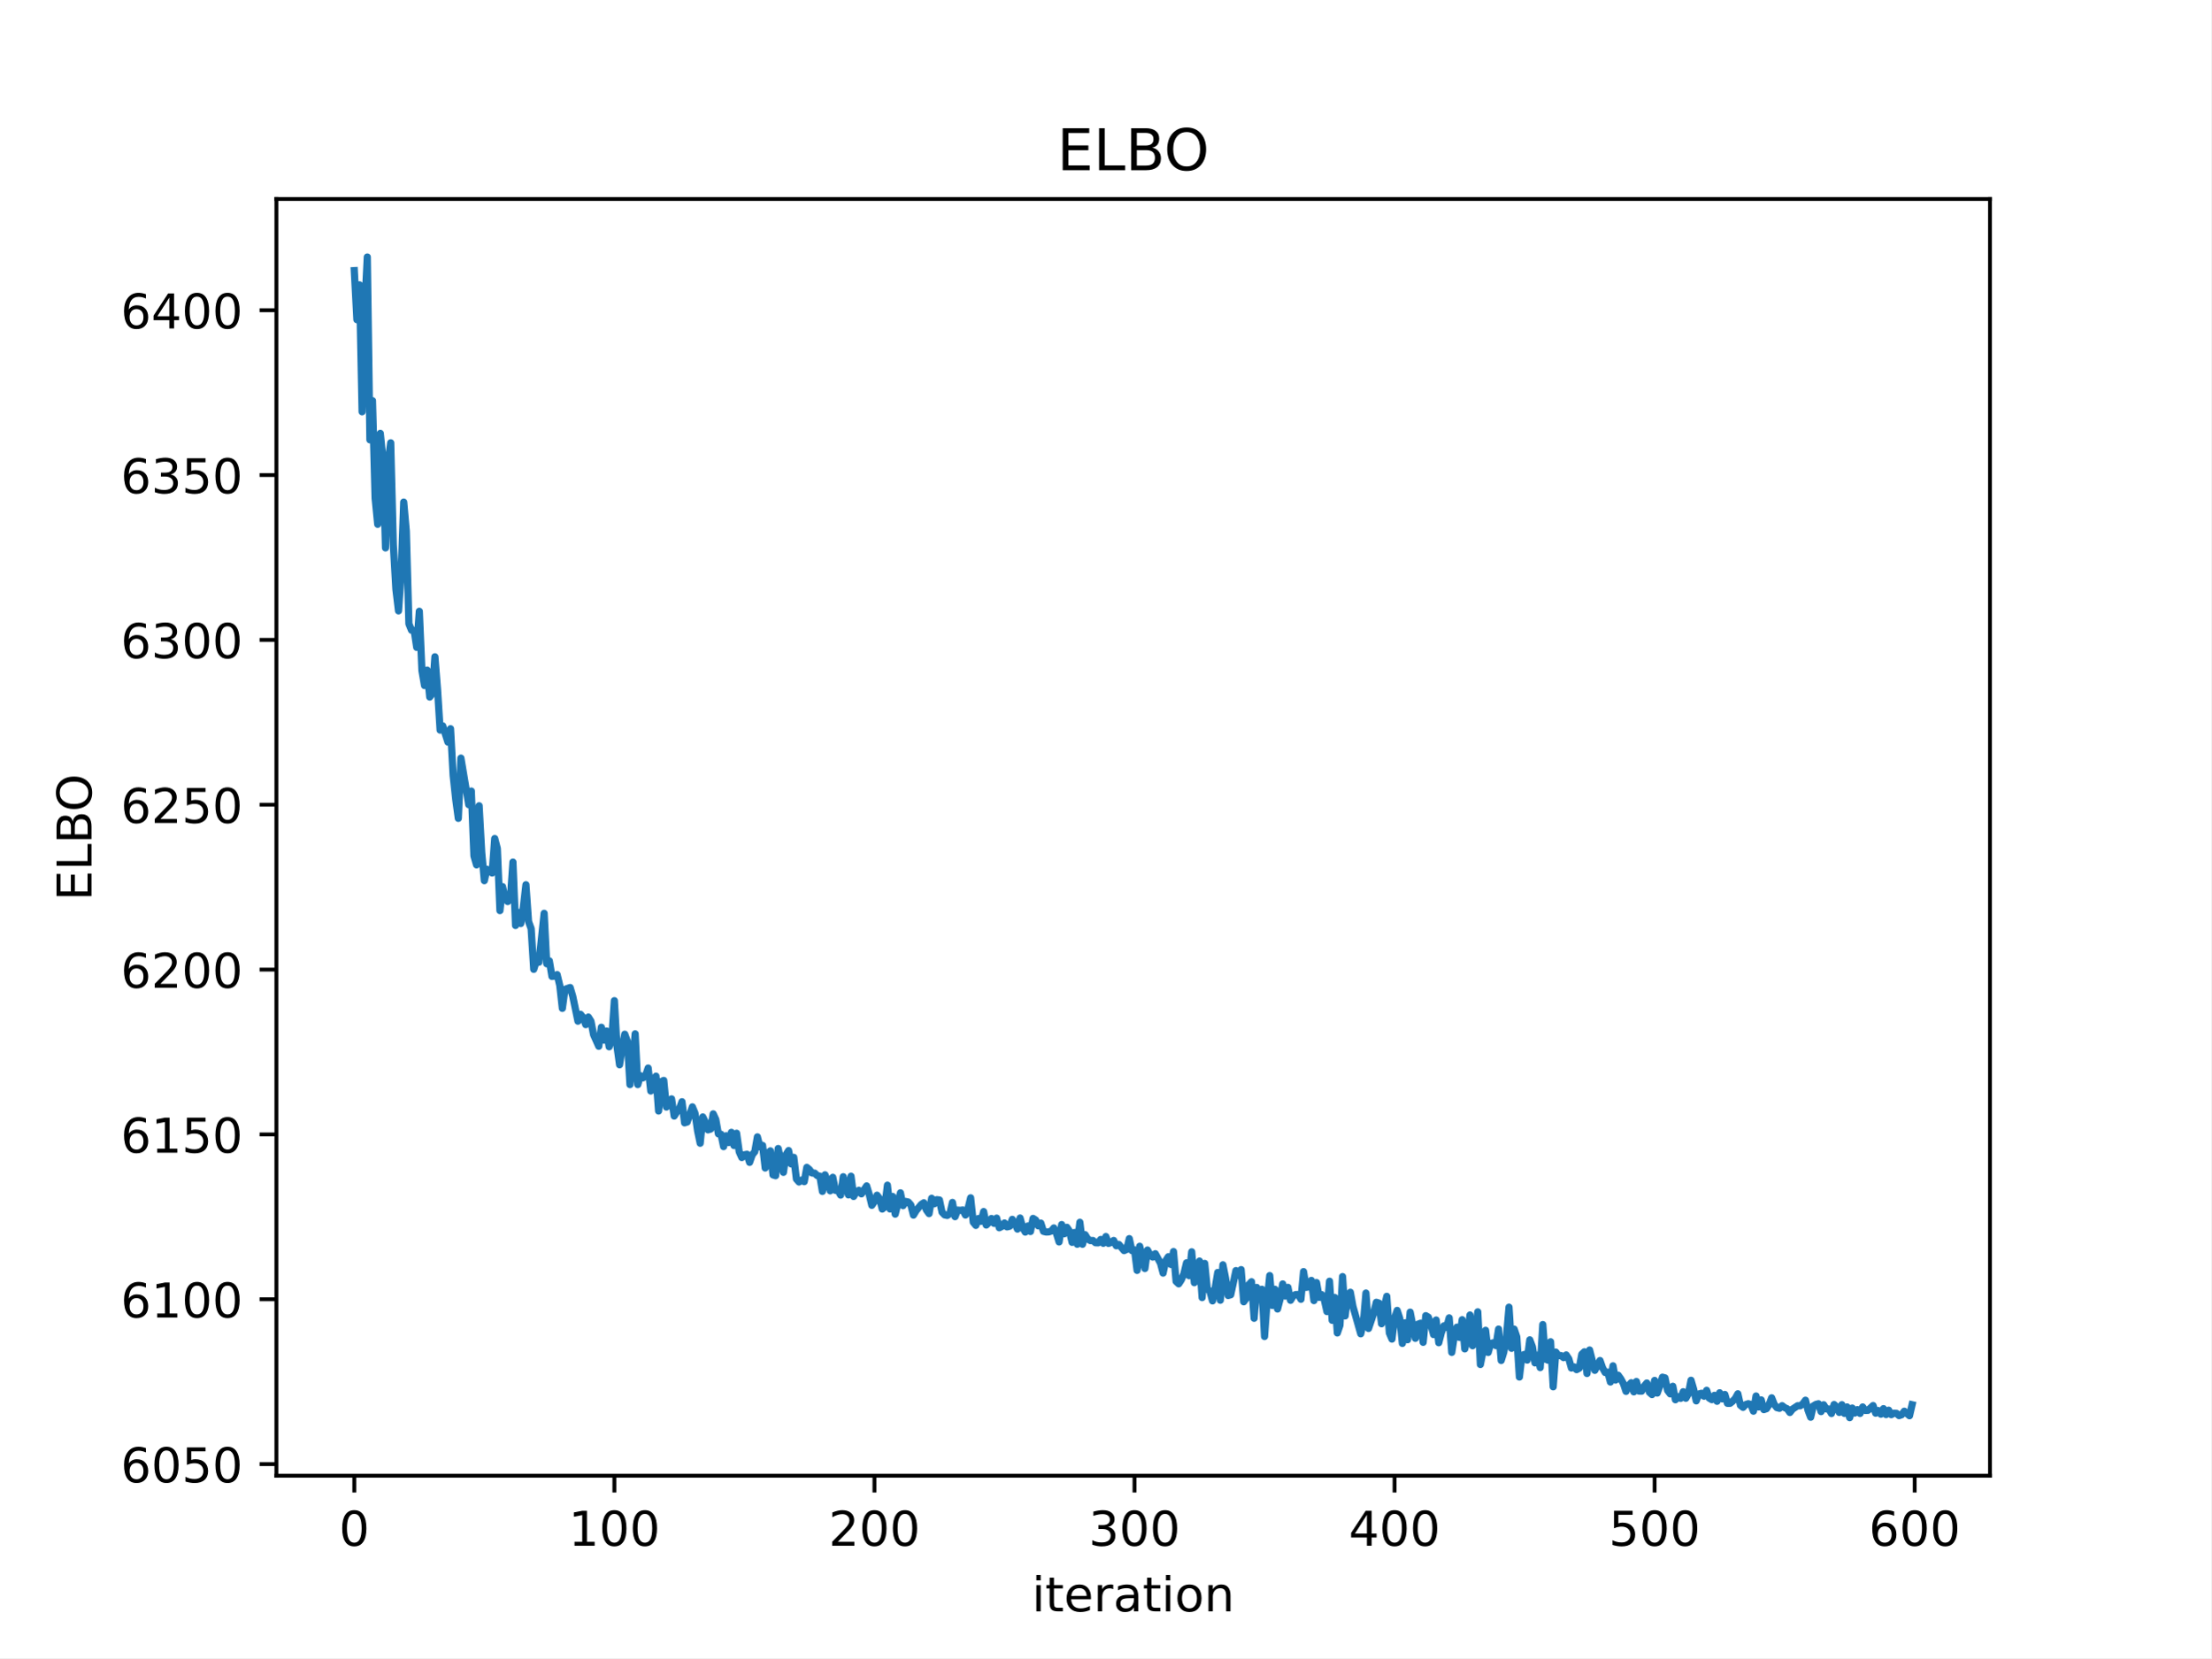
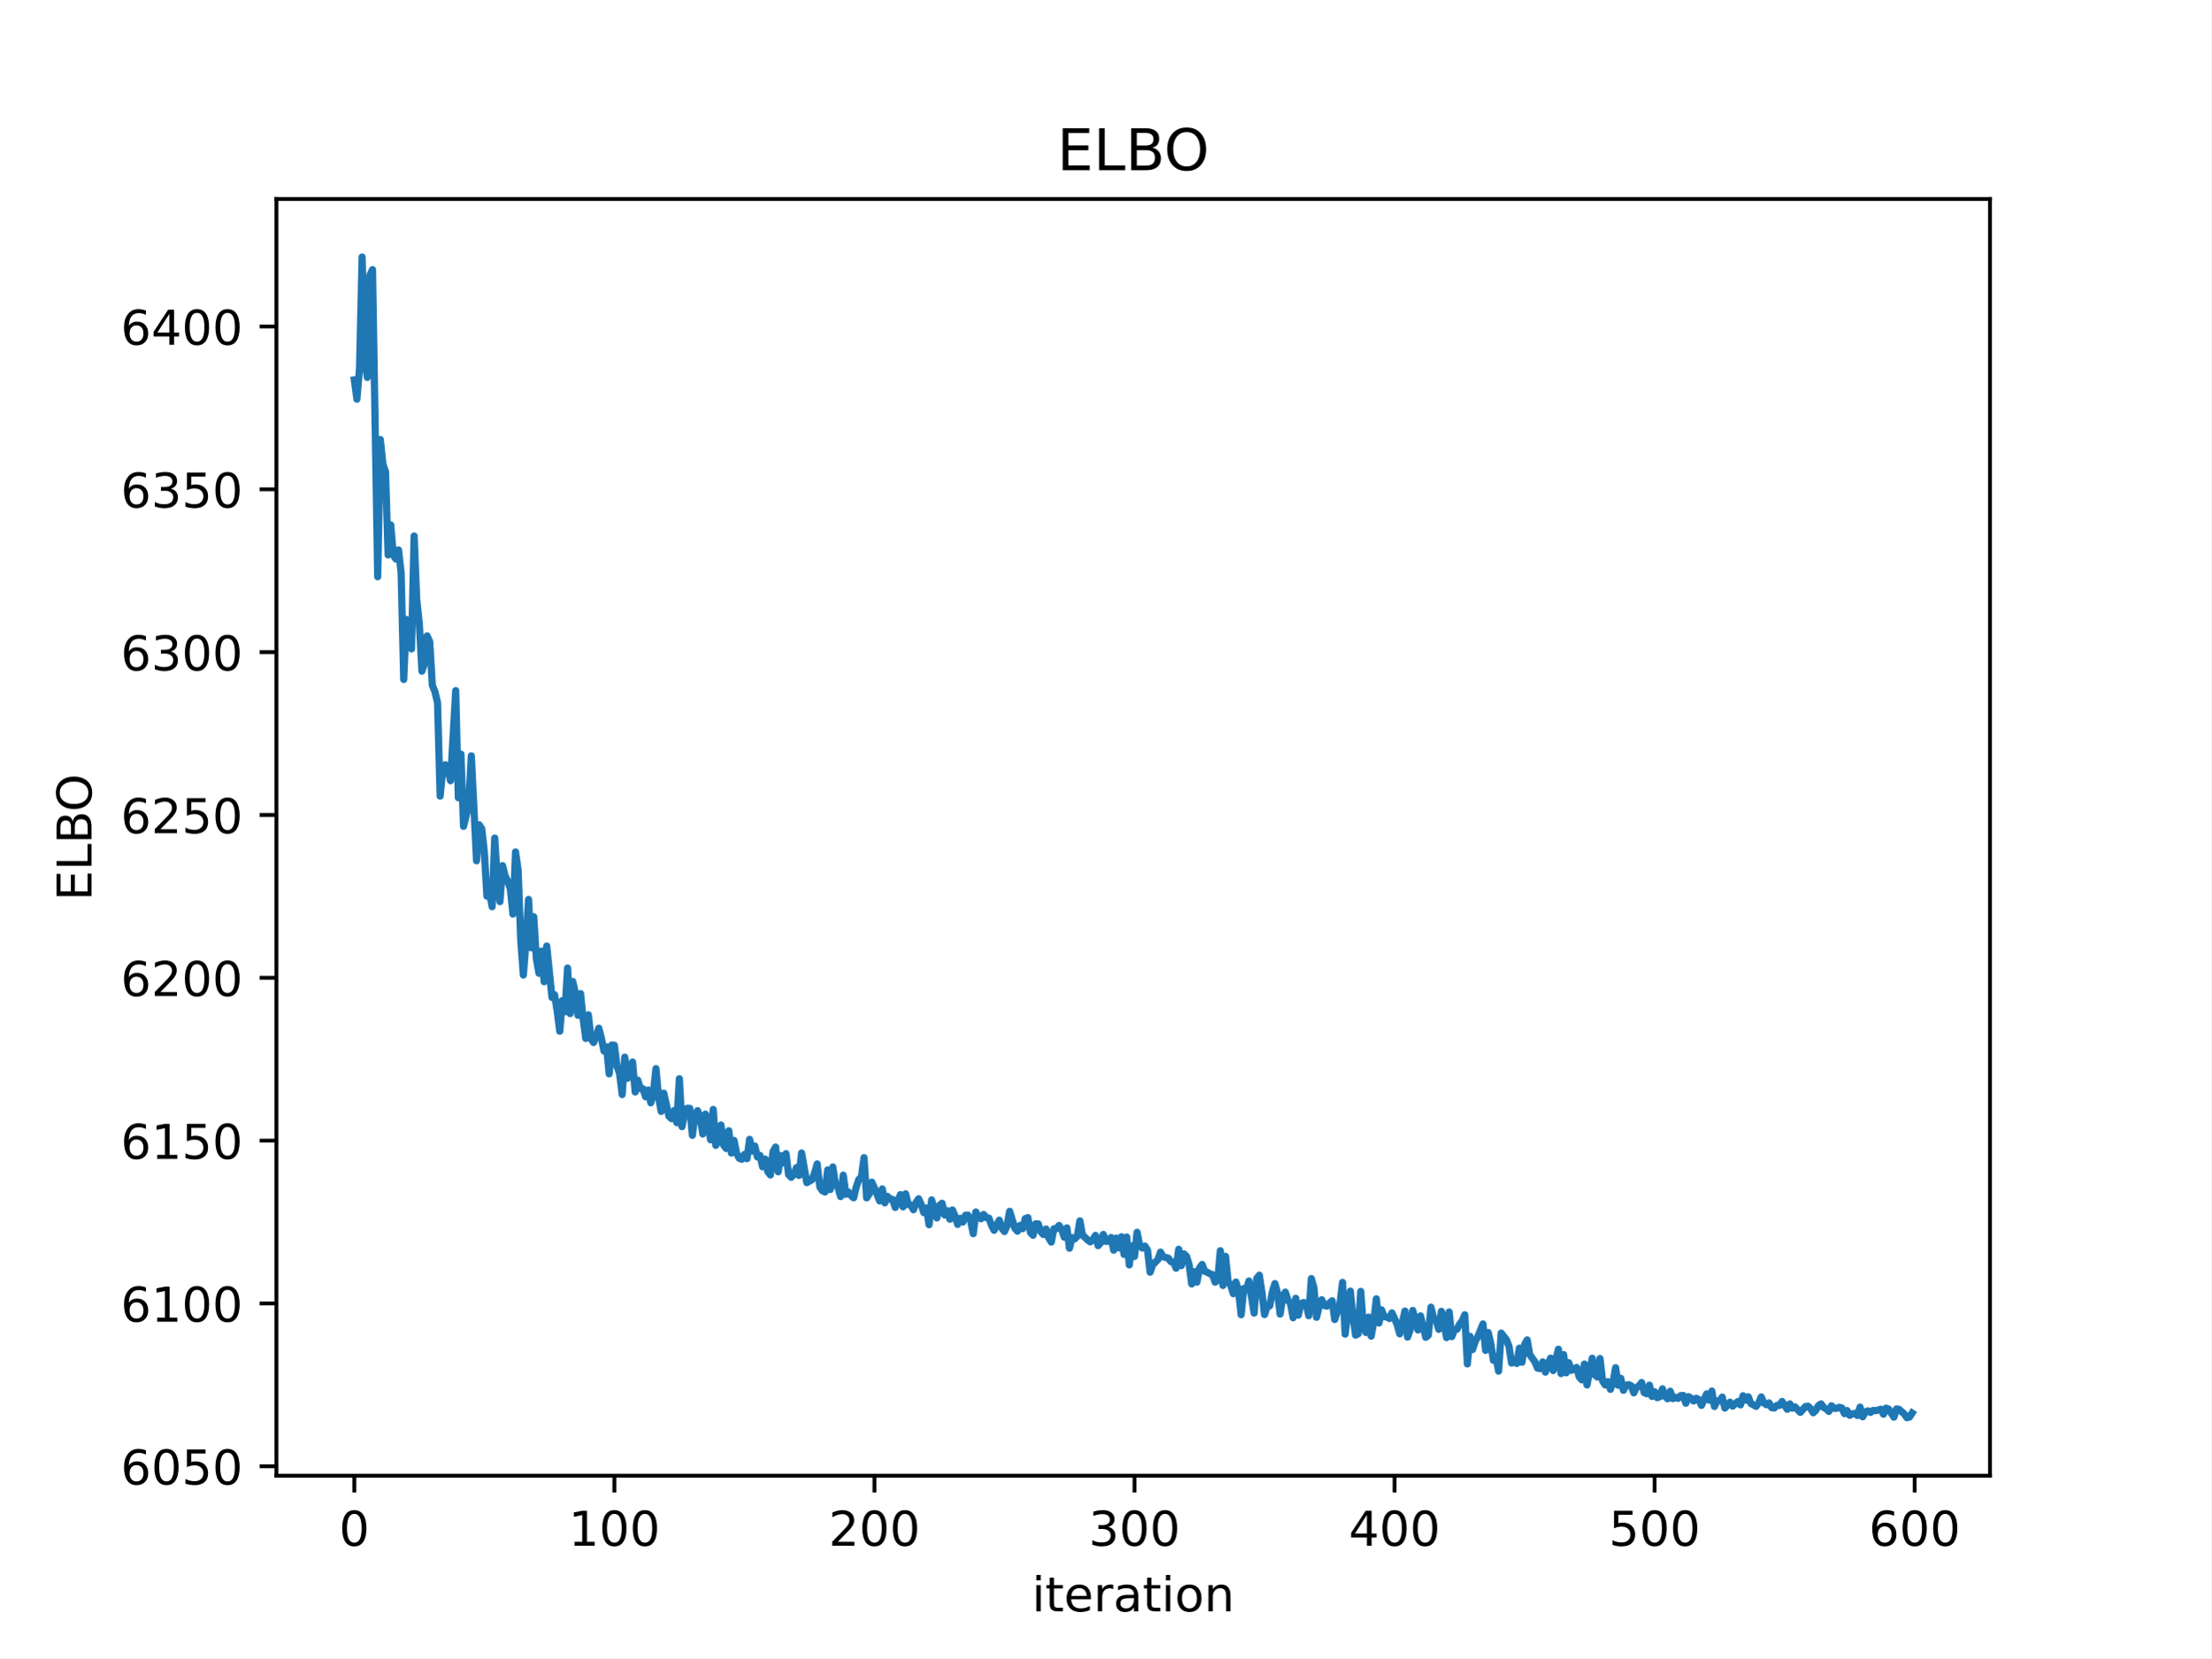
<svg xmlns="http://www.w3.org/2000/svg" xmlns:xlink="http://www.w3.org/1999/xlink" width="460.8pt" height="345.6pt" viewBox="0 0 460.8 345.6" version="1.1">
  <defs>
    <style type="text/css">*{stroke-linejoin: round; stroke-linecap: butt}</style>
  </defs>
  <g id="figure_1">
    <g id="patch_1">
      <path d="M 0 345.6  L 460.8 345.6  L 460.8 0  L 0 0  z " style="fill: #ffffff" />
    </g>
    <g id="axes_1">
      <g id="patch_2">
        <path d="M 57.6 307.584  L 414.72 307.584  L 414.72 41.472  L 57.6 41.472  z " style="fill: #ffffff" />
      </g>
      <g id="matplotlib.axis_1">
        <g id="xtick_1">
          <g id="line2d_1">
            <defs>
-               <path id="m99ec0f3c85" d="M 0 0  L 0 3.5  " style="stroke: #000000; stroke-width: 0.8" />
+               <path id="m8c9c273121" d="M 0 0  L 0 3.5  " style="stroke: #000000; stroke-width: 0.8" />
            </defs>
            <g>
-               <use xlink:href="#m99ec0f3c85" x="73.833" y="307.584" style="stroke: #000000; stroke-width: 0.8" />
+               <use xlink:href="#m8c9c273121" x="73.833" y="307.584" style="stroke: #000000; stroke-width: 0.8" />
            </g>
          </g>
          <g id="text_1">
            <g transform="translate(70.65148 322.1824) scale(0.1 -0.1)">
              <defs>
                <path id="DejaVuSans-30" d="M 2034 4250  Q 1547 4250 1301 3770  Q 1056 3291 1056 2328  Q 1056 1369 1301 889  Q 1547 409 2034 409  Q 2525 409 2770 889  Q 3016 1369 3016 2328  Q 3016 3291 2770 3770  Q 2525 4250 2034 4250  z M 2034 4750  Q 2819 4750 3233 4129  Q 3647 3509 3647 2328  Q 3647 1150 3233 529  Q 2819 -91 2034 -91  Q 1250 -91 836 529  Q 422 1150 422 2328  Q 422 3509 836 4129  Q 1250 4750 2034 4750  z " transform="scale(0.015625)" />
              </defs>
              <use xlink:href="#DejaVuSans-30" />
            </g>
          </g>
        </g>
        <g id="xtick_2">
          <g id="line2d_2">
            <g>
-               <use xlink:href="#m99ec0f3c85" x="128.032" y="307.584" style="stroke: #000000; stroke-width: 0.8" />
+               <use xlink:href="#m8c9c273121" x="128.032" y="307.584" style="stroke: #000000; stroke-width: 0.8" />
            </g>
          </g>
          <g id="text_2">
            <g transform="translate(118.4884 322.1824) scale(0.1 -0.1)">
              <defs>
                <path id="DejaVuSans-31" d="M 794 531  L 1825 531  L 1825 4091  L 703 3866  L 703 4441  L 1819 4666  L 2450 4666  L 2450 531  L 3481 531  L 3481 0  L 794 0  L 794 531  z " transform="scale(0.015625)" />
              </defs>
              <use xlink:href="#DejaVuSans-31" />
              <use xlink:href="#DejaVuSans-30" transform="translate(63.62305 0)" />
              <use xlink:href="#DejaVuSans-30" transform="translate(127.2461 0)" />
            </g>
          </g>
        </g>
        <g id="xtick_3">
          <g id="line2d_3">
            <g>
-               <use xlink:href="#m99ec0f3c85" x="182.232" y="307.584" style="stroke: #000000; stroke-width: 0.8" />
+               <use xlink:href="#m8c9c273121" x="182.232" y="307.584" style="stroke: #000000; stroke-width: 0.8" />
            </g>
          </g>
          <g id="text_3">
            <g transform="translate(172.6878 322.1824) scale(0.1 -0.1)">
              <defs>
                <path id="DejaVuSans-32" d="M 1228 531  L 3431 531  L 3431 0  L 469 0  L 469 531  Q 828 903 1448 1529  Q 2069 2156 2228 2338  Q 2531 2678 2651 2914  Q 2772 3150 2772 3378  Q 2772 3750 2511 3984  Q 2250 4219 1831 4219  Q 1534 4219 1204 4116  Q 875 4013 500 3803  L 500 4441  Q 881 4594 1212 4672  Q 1544 4750 1819 4750  Q 2544 4750 2975 4387  Q 3406 4025 3406 3419  Q 3406 3131 3298 2873  Q 3191 2616 2906 2266  Q 2828 2175 2409 1742  Q 1991 1309 1228 531  z " transform="scale(0.015625)" />
              </defs>
              <use xlink:href="#DejaVuSans-32" />
              <use xlink:href="#DejaVuSans-30" transform="translate(63.62305 0)" />
              <use xlink:href="#DejaVuSans-30" transform="translate(127.2461 0)" />
            </g>
          </g>
        </g>
        <g id="xtick_4">
          <g id="line2d_4">
            <g>
-               <use xlink:href="#m99ec0f3c85" x="236.431" y="307.584" style="stroke: #000000; stroke-width: 0.8" />
+               <use xlink:href="#m8c9c273121" x="236.431" y="307.584" style="stroke: #000000; stroke-width: 0.8" />
            </g>
          </g>
          <g id="text_4">
            <g transform="translate(226.8872 322.1824) scale(0.1 -0.1)">
              <defs>
                <path id="DejaVuSans-33" d="M 2597 2516  Q 3050 2419 3304 2112  Q 3559 1806 3559 1356  Q 3559 666 3084 287  Q 2609 -91 1734 -91  Q 1441 -91 1130 -33  Q 819 25 488 141  L 488 750  Q 750 597 1062 519  Q 1375 441 1716 441  Q 2309 441 2620 675  Q 2931 909 2931 1356  Q 2931 1769 2642 2001  Q 2353 2234 1838 2234  L 1294 2234  L 1294 2753  L 1863 2753  Q 2328 2753 2575 2939  Q 2822 3125 2822 3475  Q 2822 3834 2567 4026  Q 2313 4219 1838 4219  Q 1578 4219 1281 4162  Q 984 4106 628 3988  L 628 4550  Q 988 4650 1302 4700  Q 1616 4750 1894 4750  Q 2613 4750 3031 4423  Q 3450 4097 3450 3541  Q 3450 3153 3228 2886  Q 3006 2619 2597 2516  z " transform="scale(0.015625)" />
              </defs>
              <use xlink:href="#DejaVuSans-33" />
              <use xlink:href="#DejaVuSans-30" transform="translate(63.62305 0)" />
              <use xlink:href="#DejaVuSans-30" transform="translate(127.2461 0)" />
            </g>
          </g>
        </g>
        <g id="xtick_5">
          <g id="line2d_5">
            <g>
-               <use xlink:href="#m99ec0f3c85" x="290.63" y="307.584" style="stroke: #000000; stroke-width: 0.8" />
+               <use xlink:href="#m8c9c273121" x="290.63" y="307.584" style="stroke: #000000; stroke-width: 0.8" />
            </g>
          </g>
          <g id="text_5">
            <g transform="translate(281.0867 322.1824) scale(0.1 -0.1)">
              <defs>
                <path id="DejaVuSans-34" d="M 2419 4116  L 825 1625  L 2419 1625  L 2419 4116  z M 2253 4666  L 3047 4666  L 3047 1625  L 3713 1625  L 3713 1100  L 3047 1100  L 3047 0  L 2419 0  L 2419 1100  L 313 1100  L 313 1709  L 2253 4666  z " transform="scale(0.015625)" />
              </defs>
              <use xlink:href="#DejaVuSans-34" />
              <use xlink:href="#DejaVuSans-30" transform="translate(63.62305 0)" />
              <use xlink:href="#DejaVuSans-30" transform="translate(127.2461 0)" />
            </g>
          </g>
        </g>
        <g id="xtick_6">
          <g id="line2d_6">
            <g>
-               <use xlink:href="#m99ec0f3c85" x="344.83" y="307.584" style="stroke: #000000; stroke-width: 0.8" />
+               <use xlink:href="#m8c9c273121" x="344.83" y="307.584" style="stroke: #000000; stroke-width: 0.8" />
            </g>
          </g>
          <g id="text_6">
            <g transform="translate(335.2861 322.1824) scale(0.1 -0.1)">
              <defs>
                <path id="DejaVuSans-35" d="M 691 4666  L 3169 4666  L 3169 4134  L 1269 4134  L 1269 2991  Q 1406 3038 1543 3061  Q 1681 3084 1819 3084  Q 2600 3084 3056 2656  Q 3513 2228 3513 1497  Q 3513 744 3044 326  Q 2575 -91 1722 -91  Q 1428 -91 1123 -41  Q 819 9 494 109  L 494 744  Q 775 591 1075 516  Q 1375 441 1709 441  Q 2250 441 2565 725  Q 2881 1009 2881 1497  Q 2881 1984 2565 2268  Q 2250 2553 1709 2553  Q 1456 2553 1204 2497  Q 953 2441 691 2322  L 691 4666  z " transform="scale(0.015625)" />
              </defs>
              <use xlink:href="#DejaVuSans-35" />
              <use xlink:href="#DejaVuSans-30" transform="translate(63.62305 0)" />
              <use xlink:href="#DejaVuSans-30" transform="translate(127.2461 0)" />
            </g>
          </g>
        </g>
        <g id="xtick_7">
          <g id="line2d_7">
            <g>
-               <use xlink:href="#m99ec0f3c85" x="399.029" y="307.584" style="stroke: #000000; stroke-width: 0.8" />
+               <use xlink:href="#m8c9c273121" x="399.029" y="307.584" style="stroke: #000000; stroke-width: 0.8" />
            </g>
          </g>
          <g id="text_7">
            <g transform="translate(389.4855 322.1824) scale(0.1 -0.1)">
              <defs>
                <path id="DejaVuSans-36" d="M 2113 2584  Q 1688 2584 1439 2293  Q 1191 2003 1191 1497  Q 1191 994 1439 701  Q 1688 409 2113 409  Q 2538 409 2786 701  Q 3034 994 3034 1497  Q 3034 2003 2786 2293  Q 2538 2584 2113 2584  z M 3366 4563  L 3366 3988  Q 3128 4100 2886 4159  Q 2644 4219 2406 4219  Q 1781 4219 1451 3797  Q 1122 3375 1075 2522  Q 1259 2794 1537 2939  Q 1816 3084 2150 3084  Q 2853 3084 3261 2657  Q 3669 2231 3669 1497  Q 3669 778 3244 343  Q 2819 -91 2113 -91  Q 1303 -91 875 529  Q 447 1150 447 2328  Q 447 3434 972 4092  Q 1497 4750 2381 4750  Q 2619 4750 2861 4703  Q 3103 4656 3366 4563  z " transform="scale(0.015625)" />
              </defs>
              <use xlink:href="#DejaVuSans-36" />
              <use xlink:href="#DejaVuSans-30" transform="translate(63.62305 0)" />
              <use xlink:href="#DejaVuSans-30" transform="translate(127.2461 0)" />
            </g>
          </g>
        </g>
        <g id="text_8">
          <g transform="translate(215.0373 335.8606) scale(0.1 -0.1)">
            <defs>
              <path id="DejaVuSans-69" d="M 603 3500  L 1178 3500  L 1178 0  L 603 0  L 603 3500  z M 603 4863  L 1178 4863  L 1178 4134  L 603 4134  L 603 4863  z " transform="scale(0.015625)" />
              <path id="DejaVuSans-74" d="M 1172 4494  L 1172 3500  L 2356 3500  L 2356 3053  L 1172 3053  L 1172 1153  Q 1172 725 1289 603  Q 1406 481 1766 481  L 2356 481  L 2356 0  L 1766 0  Q 1100 0 847 248  Q 594 497 594 1153  L 594 3053  L 172 3053  L 172 3500  L 594 3500  L 594 4494  L 1172 4494  z " transform="scale(0.015625)" />
              <path id="DejaVuSans-65" d="M 3597 1894  L 3597 1613  L 953 1613  Q 991 1019 1311 708  Q 1631 397 2203 397  Q 2534 397 2845 478  Q 3156 559 3463 722  L 3463 178  Q 3153 47 2828 -22  Q 2503 -91 2169 -91  Q 1331 -91 842 396  Q 353 884 353 1716  Q 353 2575 817 3079  Q 1281 3584 2069 3584  Q 2775 3584 3186 3129  Q 3597 2675 3597 1894  z M 3022 2063  Q 3016 2534 2758 2815  Q 2500 3097 2075 3097  Q 1594 3097 1305 2825  Q 1016 2553 972 2059  L 3022 2063  z " transform="scale(0.015625)" />
              <path id="DejaVuSans-72" d="M 2631 2963  Q 2534 3019 2420 3045  Q 2306 3072 2169 3072  Q 1681 3072 1420 2755  Q 1159 2438 1159 1844  L 1159 0  L 581 0  L 581 3500  L 1159 3500  L 1159 2956  Q 1341 3275 1631 3429  Q 1922 3584 2338 3584  Q 2397 3584 2469 3576  Q 2541 3569 2628 3553  L 2631 2963  z " transform="scale(0.015625)" />
              <path id="DejaVuSans-61" d="M 2194 1759  Q 1497 1759 1228 1600  Q 959 1441 959 1056  Q 959 750 1161 570  Q 1363 391 1709 391  Q 2188 391 2477 730  Q 2766 1069 2766 1631  L 2766 1759  L 2194 1759  z M 3341 1997  L 3341 0  L 2766 0  L 2766 531  Q 2569 213 2275 61  Q 1981 -91 1556 -91  Q 1019 -91 701 211  Q 384 513 384 1019  Q 384 1609 779 1909  Q 1175 2209 1959 2209  L 2766 2209  L 2766 2266  Q 2766 2663 2505 2880  Q 2244 3097 1772 3097  Q 1472 3097 1187 3025  Q 903 2953 641 2809  L 641 3341  Q 956 3463 1253 3523  Q 1550 3584 1831 3584  Q 2591 3584 2966 3190  Q 3341 2797 3341 1997  z " transform="scale(0.015625)" />
              <path id="DejaVuSans-6f" d="M 1959 3097  Q 1497 3097 1228 2736  Q 959 2375 959 1747  Q 959 1119 1226 758  Q 1494 397 1959 397  Q 2419 397 2687 759  Q 2956 1122 2956 1747  Q 2956 2369 2687 2733  Q 2419 3097 1959 3097  z M 1959 3584  Q 2709 3584 3137 3096  Q 3566 2609 3566 1747  Q 3566 888 3137 398  Q 2709 -91 1959 -91  Q 1206 -91 779 398  Q 353 888 353 1747  Q 353 2609 779 3096  Q 1206 3584 1959 3584  z " transform="scale(0.015625)" />
              <path id="DejaVuSans-6e" d="M 3513 2113  L 3513 0  L 2938 0  L 2938 2094  Q 2938 2591 2744 2837  Q 2550 3084 2163 3084  Q 1697 3084 1428 2787  Q 1159 2491 1159 1978  L 1159 0  L 581 0  L 581 3500  L 1159 3500  L 1159 2956  Q 1366 3272 1645 3428  Q 1925 3584 2291 3584  Q 2894 3584 3203 3211  Q 3513 2838 3513 2113  z " transform="scale(0.015625)" />
            </defs>
            <use xlink:href="#DejaVuSans-69" />
            <use xlink:href="#DejaVuSans-74" transform="translate(27.7832 0)" />
            <use xlink:href="#DejaVuSans-65" transform="translate(66.99219 0)" />
            <use xlink:href="#DejaVuSans-72" transform="translate(128.5156 0)" />
            <use xlink:href="#DejaVuSans-61" transform="translate(169.6289 0)" />
            <use xlink:href="#DejaVuSans-74" transform="translate(230.9082 0)" />
            <use xlink:href="#DejaVuSans-69" transform="translate(270.1172 0)" />
            <use xlink:href="#DejaVuSans-6f" transform="translate(297.9004 0)" />
            <use xlink:href="#DejaVuSans-6e" transform="translate(359.082 0)" />
          </g>
        </g>
      </g>
      <g id="matplotlib.axis_2">
        <g id="ytick_1">
          <g id="line2d_8">
            <defs>
-               <path id="mcff31349e4" d="M 0 0  L -3.5 0  " style="stroke: #000000; stroke-width: 0.8" />
+               <path id="me0e9b5e4da" d="M 0 0  L -3.5 0  " style="stroke: #000000; stroke-width: 0.8" />
            </defs>
            <g>
-               <use xlink:href="#mcff31349e4" x="57.6" y="305.169" style="stroke: #000000; stroke-width: 0.8" />
+               <use xlink:href="#me0e9b5e4da" x="57.6" y="305.619" style="stroke: #000000; stroke-width: 0.8" />
            </g>
          </g>
          <g id="text_9">
-             <g transform="translate(25.15 308.968) scale(0.1 -0.1)">
+             <g transform="translate(25.15 309.4182) scale(0.1 -0.1)">
              <use xlink:href="#DejaVuSans-36" />
              <use xlink:href="#DejaVuSans-30" transform="translate(63.62305 0)" />
              <use xlink:href="#DejaVuSans-35" transform="translate(127.2461 0)" />
              <use xlink:href="#DejaVuSans-30" transform="translate(190.8691 0)" />
            </g>
          </g>
        </g>
        <g id="ytick_2">
          <g id="line2d_9">
            <g>
-               <use xlink:href="#mcff31349e4" x="57.6" y="270.809" style="stroke: #000000; stroke-width: 0.8" />
+               <use xlink:href="#me0e9b5e4da" x="57.6" y="271.68" style="stroke: #000000; stroke-width: 0.8" />
            </g>
          </g>
          <g id="text_10">
-             <g transform="translate(25.15 274.6084) scale(0.1 -0.1)">
+             <g transform="translate(25.15 275.4792) scale(0.1 -0.1)">
              <use xlink:href="#DejaVuSans-36" />
              <use xlink:href="#DejaVuSans-31" transform="translate(63.62305 0)" />
              <use xlink:href="#DejaVuSans-30" transform="translate(127.2461 0)" />
              <use xlink:href="#DejaVuSans-30" transform="translate(190.8691 0)" />
            </g>
          </g>
        </g>
        <g id="ytick_3">
          <g id="line2d_10">
            <g>
-               <use xlink:href="#mcff31349e4" x="57.6" y="236.45" style="stroke: #000000; stroke-width: 0.8" />
+               <use xlink:href="#me0e9b5e4da" x="57.6" y="237.741" style="stroke: #000000; stroke-width: 0.8" />
            </g>
          </g>
          <g id="text_11">
-             <g transform="translate(25.15 240.2488) scale(0.1 -0.1)">
+             <g transform="translate(25.15 241.5402) scale(0.1 -0.1)">
              <use xlink:href="#DejaVuSans-36" />
              <use xlink:href="#DejaVuSans-31" transform="translate(63.62305 0)" />
              <use xlink:href="#DejaVuSans-35" transform="translate(127.2461 0)" />
              <use xlink:href="#DejaVuSans-30" transform="translate(190.8691 0)" />
            </g>
          </g>
        </g>
        <g id="ytick_4">
          <g id="line2d_11">
            <g>
-               <use xlink:href="#mcff31349e4" x="57.6" y="202.09" style="stroke: #000000; stroke-width: 0.8" />
+               <use xlink:href="#me0e9b5e4da" x="57.6" y="203.802" style="stroke: #000000; stroke-width: 0.8" />
            </g>
          </g>
          <g id="text_12">
-             <g transform="translate(25.15 205.8892) scale(0.1 -0.1)">
+             <g transform="translate(25.15 207.6011) scale(0.1 -0.1)">
              <use xlink:href="#DejaVuSans-36" />
              <use xlink:href="#DejaVuSans-32" transform="translate(63.62305 0)" />
              <use xlink:href="#DejaVuSans-30" transform="translate(127.2461 0)" />
              <use xlink:href="#DejaVuSans-30" transform="translate(190.8691 0)" />
            </g>
          </g>
        </g>
        <g id="ytick_5">
          <g id="line2d_12">
            <g>
-               <use xlink:href="#mcff31349e4" x="57.6" y="167.73" style="stroke: #000000; stroke-width: 0.8" />
+               <use xlink:href="#me0e9b5e4da" x="57.6" y="169.863" style="stroke: #000000; stroke-width: 0.8" />
            </g>
          </g>
          <g id="text_13">
-             <g transform="translate(25.15 171.5296) scale(0.1 -0.1)">
+             <g transform="translate(25.15 173.6621) scale(0.1 -0.1)">
              <use xlink:href="#DejaVuSans-36" />
              <use xlink:href="#DejaVuSans-32" transform="translate(63.62305 0)" />
              <use xlink:href="#DejaVuSans-35" transform="translate(127.2461 0)" />
              <use xlink:href="#DejaVuSans-30" transform="translate(190.8691 0)" />
            </g>
          </g>
        </g>
        <g id="ytick_6">
          <g id="line2d_13">
            <g>
-               <use xlink:href="#mcff31349e4" x="57.6" y="133.371" style="stroke: #000000; stroke-width: 0.8" />
+               <use xlink:href="#me0e9b5e4da" x="57.6" y="135.924" style="stroke: #000000; stroke-width: 0.8" />
            </g>
          </g>
          <g id="text_14">
-             <g transform="translate(25.15 137.17) scale(0.1 -0.1)">
+             <g transform="translate(25.15 139.7231) scale(0.1 -0.1)">
              <use xlink:href="#DejaVuSans-36" />
              <use xlink:href="#DejaVuSans-33" transform="translate(63.62305 0)" />
              <use xlink:href="#DejaVuSans-30" transform="translate(127.2461 0)" />
              <use xlink:href="#DejaVuSans-30" transform="translate(190.8691 0)" />
            </g>
          </g>
        </g>
        <g id="ytick_7">
          <g id="line2d_14">
            <g>
-               <use xlink:href="#mcff31349e4" x="57.6" y="99.011" style="stroke: #000000; stroke-width: 0.8" />
+               <use xlink:href="#me0e9b5e4da" x="57.6" y="101.985" style="stroke: #000000; stroke-width: 0.8" />
            </g>
          </g>
          <g id="text_15">
-             <g transform="translate(25.15 102.8105) scale(0.1 -0.1)">
+             <g transform="translate(25.15 105.784) scale(0.1 -0.1)">
              <use xlink:href="#DejaVuSans-36" />
              <use xlink:href="#DejaVuSans-33" transform="translate(63.62305 0)" />
              <use xlink:href="#DejaVuSans-35" transform="translate(127.2461 0)" />
              <use xlink:href="#DejaVuSans-30" transform="translate(190.8691 0)" />
            </g>
          </g>
        </g>
        <g id="ytick_8">
          <g id="line2d_15">
            <g>
-               <use xlink:href="#mcff31349e4" x="57.6" y="64.652" style="stroke: #000000; stroke-width: 0.8" />
+               <use xlink:href="#me0e9b5e4da" x="57.6" y="68.046" style="stroke: #000000; stroke-width: 0.8" />
            </g>
          </g>
          <g id="text_16">
-             <g transform="translate(25.15 68.45087) scale(0.1 -0.1)">
+             <g transform="translate(25.15 71.845) scale(0.1 -0.1)">
              <use xlink:href="#DejaVuSans-36" />
              <use xlink:href="#DejaVuSans-34" transform="translate(63.62305 0)" />
              <use xlink:href="#DejaVuSans-30" transform="translate(127.2461 0)" />
              <use xlink:href="#DejaVuSans-30" transform="translate(190.8691 0)" />
            </g>
          </g>
        </g>
        <g id="text_17">
          <g transform="translate(19.07031 187.7522) rotate(-90) scale(0.1 -0.1)">
            <defs>
              <path id="DejaVuSans-45" d="M 628 4666  L 3578 4666  L 3578 4134  L 1259 4134  L 1259 2753  L 3481 2753  L 3481 2222  L 1259 2222  L 1259 531  L 3634 531  L 3634 0  L 628 0  L 628 4666  z " transform="scale(0.015625)" />
              <path id="DejaVuSans-4c" d="M 628 4666  L 1259 4666  L 1259 531  L 3531 531  L 3531 0  L 628 0  L 628 4666  z " transform="scale(0.015625)" />
              <path id="DejaVuSans-42" d="M 1259 2228  L 1259 519  L 2272 519  Q 2781 519 3026 730  Q 3272 941 3272 1375  Q 3272 1813 3026 2020  Q 2781 2228 2272 2228  L 1259 2228  z M 1259 4147  L 1259 2741  L 2194 2741  Q 2656 2741 2882 2914  Q 3109 3088 3109 3444  Q 3109 3797 2882 3972  Q 2656 4147 2194 4147  L 1259 4147  z M 628 4666  L 2241 4666  Q 2963 4666 3353 4366  Q 3744 4066 3744 3513  Q 3744 3084 3544 2831  Q 3344 2578 2956 2516  Q 3422 2416 3680 2098  Q 3938 1781 3938 1306  Q 3938 681 3513 340  Q 3088 0 2303 0  L 628 0  L 628 4666  z " transform="scale(0.015625)" />
              <path id="DejaVuSans-4f" d="M 2522 4238  Q 1834 4238 1429 3725  Q 1025 3213 1025 2328  Q 1025 1447 1429 934  Q 1834 422 2522 422  Q 3209 422 3611 934  Q 4013 1447 4013 2328  Q 4013 3213 3611 3725  Q 3209 4238 2522 4238  z M 2522 4750  Q 3503 4750 4090 4092  Q 4678 3434 4678 2328  Q 4678 1225 4090 567  Q 3503 -91 2522 -91  Q 1538 -91 948 565  Q 359 1222 359 2328  Q 359 3434 948 4092  Q 1538 4750 2522 4750  z " transform="scale(0.015625)" />
            </defs>
            <use xlink:href="#DejaVuSans-45" />
            <use xlink:href="#DejaVuSans-4c" transform="translate(63.18359 0)" />
            <use xlink:href="#DejaVuSans-42" transform="translate(118.8965 0)" />
            <use xlink:href="#DejaVuSans-4f" transform="translate(185.75 0)" />
          </g>
        </g>
      </g>
      <g id="line2d_16">
-         <path d="M 73.833 56.404  L 74.375 66.633  L 74.917 59.368  L 75.459 85.825  L 76.001 64.29  L 76.543 53.568  L 77.085 91.672  L 77.627 83.512  L 78.169 103.842  L 78.711 109.277  L 79.253 90.322  L 79.795 95.597  L 80.337 114.203  L 80.879 96.302  L 81.421 92.291  L 81.963 113.481  L 82.505 122.863  L 83.047 127.329  L 83.589 119.666  L 84.131 104.656  L 84.673 110.695  L 85.215 130.029  L 85.757 131.353  L 86.299 131.385  L 86.841 134.93  L 87.383 127.404  L 87.925 139.776  L 88.467 142.884  L 89.009 139.67  L 89.551 145.285  L 90.093 144.539  L 90.635 136.892  L 91.177 143.671  L 91.719 152.174  L 92.261 151.286  L 93.345 154.677  L 93.887 151.887  L 94.429 161.577  L 94.971 166.621  L 95.512 170.579  L 96.054 158.012  L 97.68 167.717  L 98.222 164.879  L 98.764 178.4  L 99.306 180.263  L 99.848 167.944  L 100.39 177.696  L 100.932 183.551  L 101.474 181.189  L 102.558 181.955  L 103.1 174.775  L 103.642 176.859  L 104.184 189.798  L 104.726 184.791  L 105.268 187.29  L 105.81 187.913  L 106.352 187.364  L 106.894 179.688  L 107.436 192.901  L 107.978 190.169  L 108.52 192.503  L 109.062 189.069  L 109.604 184.407  L 110.146 192.077  L 110.688 193.562  L 111.23 202.041  L 111.772 200.315  L 112.314 200.56  L 113.398 190.367  L 113.94 200.878  L 114.482 200.272  L 115.024 203.516  L 115.566 203.452  L 116.108 203.141  L 116.65 205.387  L 117.192 210.179  L 117.734 206.209  L 118.818 205.831  L 119.36 207.661  L 120.444 212.85  L 120.986 211.422  L 121.528 212.087  L 122.07 213.569  L 122.612 211.981  L 123.154 212.856  L 123.696 215.656  L 124.78 218.082  L 125.322 214.109  L 125.864 216.801  L 126.406 214.897  L 126.948 218.183  L 127.49 216.45  L 128.032 208.568  L 128.574 218.025  L 129.116 221.933  L 129.658 218.312  L 130.2 215.559  L 130.742 217.052  L 131.284 226.071  L 131.826 221.574  L 132.368 215.484  L 132.91 226.069  L 133.452 224.2  L 133.994 224.664  L 134.536 224.178  L 135.078 222.614  L 135.62 227.403  L 136.162 225.56  L 136.704 224.311  L 137.246 231.568  L 137.788 225.443  L 138.33 225.193  L 138.872 230.752  L 139.414 230.31  L 139.956 229.041  L 140.498 232.623  L 141.04 231.752  L 141.582 231.126  L 142.124 229.632  L 142.666 234.041  L 143.208 233.874  L 144.292 230.705  L 144.834 232.027  L 145.376 235.719  L 145.918 238.289  L 146.46 232.802  L 147.002 233.91  L 147.544 235.499  L 148.086 235.34  L 148.628 232.164  L 149.17 233.34  L 149.712 236.331  L 150.254 236.413  L 150.796 238.994  L 151.338 236.726  L 151.88 238.144  L 152.422 236.012  L 152.964 238.766  L 153.506 236.198  L 154.048 240.057  L 154.59 241.268  L 155.132 240.691  L 155.674 240.582  L 156.216 242.282  L 156.758 240.709  L 157.3 240.041  L 157.842 236.956  L 158.384 239.057  L 158.926 238.743  L 159.468 243.454  L 160.01 240.389  L 160.552 239.876  L 161.094 244.885  L 161.636 245.057  L 162.178 239.384  L 163.262 244.354  L 163.804 240.662  L 164.346 239.816  L 164.888 242.604  L 165.43 241.228  L 165.972 245.748  L 166.514 246.363  L 167.056 245.959  L 167.598 246.297  L 168.14 243.325  L 168.682 243.778  L 169.224 244.49  L 169.766 244.51  L 170.308 245.027  L 170.85 245.15  L 171.392 248.333  L 171.934 244.867  L 172.476 246.155  L 173.018 248.204  L 173.56 245.387  L 174.102 248.111  L 174.644 248.117  L 175.186 249.099  L 175.728 245.267  L 176.812 249.053  L 177.354 245.165  L 177.896 249.381  L 178.438 248.466  L 178.98 248.095  L 179.522 248.84  L 180.606 247.181  L 181.148 248.959  L 181.69 251.233  L 182.232 250.44  L 182.774 249.116  L 183.316 249.839  L 183.858 252.006  L 184.4 251.561  L 184.942 247.027  L 185.484 251.997  L 186.026 249.38  L 186.568 253.071  L 187.652 248.623  L 188.194 251.301  L 188.736 250.416  L 189.277 250.534  L 189.819 251.146  L 190.361 253.269  L 190.903 252.363  L 191.987 251.052  L 192.529 250.699  L 193.071 252.215  L 193.613 252.961  L 194.155 249.765  L 194.697 250.918  L 195.239 250.049  L 195.781 250.112  L 196.323 252.661  L 196.865 253.226  L 197.407 253.345  L 197.949 252.98  L 198.491 250.622  L 199.033 253.596  L 199.575 252.222  L 200.117 252.266  L 200.659 252.195  L 201.201 253.255  L 201.743 251.875  L 202.285 249.663  L 202.827 254.752  L 203.369 255.41  L 203.911 253.975  L 204.453 254.579  L 204.995 252.533  L 205.537 255.341  L 206.079 254.831  L 206.621 253.977  L 207.163 254.989  L 207.705 253.891  L 208.247 255.906  L 208.789 255.629  L 209.331 254.908  L 209.873 255.721  L 210.415 255.587  L 210.957 254.151  L 211.499 254.937  L 212.041 256.185  L 212.583 253.871  L 213.125 255.837  L 213.667 256.811  L 214.209 255.524  L 214.751 256.69  L 215.293 253.956  L 215.835 254.292  L 216.377 255.506  L 216.919 254.934  L 217.461 256.657  L 218.003 256.794  L 218.545 256.773  L 219.087 256.596  L 219.629 255.942  L 220.171 257.097  L 220.713 258.86  L 221.255 255.236  L 221.797 257.153  L 222.339 255.808  L 222.881 256.601  L 223.423 258.944  L 223.965 256.875  L 224.507 259.346  L 225.049 254.763  L 225.591 259.349  L 226.133 257.348  L 226.675 258.222  L 227.217 258.577  L 227.759 258.546  L 228.301 259.027  L 228.843 259.05  L 229.385 258.343  L 229.927 259.149  L 230.469 257.733  L 231.011 259.172  L 231.553 258.978  L 232.095 258.546  L 232.637 259.662  L 233.179 259.39  L 234.263 260.667  L 234.805 260.416  L 235.347 258.17  L 235.889 260.666  L 236.431 260.514  L 236.973 264.792  L 237.515 259.759  L 238.599 264.407  L 239.141 260.543  L 239.683 261.543  L 240.225 262.011  L 240.767 261.311  L 241.851 263.302  L 242.393 265.355  L 242.935 262.78  L 243.477 261.948  L 244.019 263.553  L 244.561 260.867  L 245.103 267.086  L 245.645 267.598  L 246.187 266.766  L 246.729 265.471  L 247.271 263.213  L 247.813 265.898  L 248.355 260.914  L 248.897 267.36  L 249.439 266.613  L 249.981 262.847  L 250.523 270.466  L 251.065 263.329  L 251.607 268.612  L 252.149 269.156  L 252.691 271.147  L 253.233 268.527  L 253.775 265.219  L 254.317 271.014  L 254.859 263.628  L 255.401 266.372  L 255.943 270.028  L 256.485 269.873  L 257.569 264.833  L 258.111 265.844  L 258.653 264.625  L 259.195 271.332  L 259.737 270.592  L 260.279 267.749  L 260.821 267.155  L 261.363 274.773  L 261.905 268.342  L 262.447 269.736  L 262.989 268.725  L 263.531 278.575  L 264.073 271.205  L 264.615 265.869  L 265.157 272.097  L 265.699 268.732  L 266.241 272.841  L 266.783 270.718  L 267.325 267.613  L 267.867 270.146  L 268.409 268.323  L 268.951 271.031  L 269.493 270.123  L 270.035 269.822  L 270.577 269.823  L 271.119 270.818  L 271.661 265.044  L 272.203 268.328  L 272.745 268.219  L 273.287 266.876  L 273.829 271.091  L 274.371 267.326  L 274.913 270.417  L 275.455 269.842  L 275.997 270.98  L 276.539 273.377  L 277.081 267.048  L 277.623 275.2  L 278.165 270.437  L 278.707 277.834  L 279.249 276.237  L 279.791 266.082  L 280.333 274.285  L 280.875 270.054  L 281.417 269.348  L 281.959 272.298  L 283.584 278.009  L 284.126 275.723  L 284.668 269.514  L 285.21 276.902  L 286.294 273.672  L 286.836 271.433  L 287.378 271.611  L 287.92 275.918  L 288.462 272.583  L 289.004 270.194  L 289.546 277.833  L 290.088 279.11  L 290.63 274.791  L 291.172 273.129  L 291.714 274.776  L 292.256 280.014  L 292.798 275.713  L 293.34 279.25  L 293.882 273.492  L 294.966 278.955  L 295.508 276.007  L 296.05 275.799  L 296.592 279.788  L 297.134 274.225  L 297.676 274.545  L 298.218 276.168  L 298.76 278.177  L 299.302 275.129  L 299.844 279.872  L 300.386 277.751  L 300.928 276.342  L 301.47 276.663  L 302.012 274.685  L 302.554 281.885  L 303.096 278.418  L 303.638 276.618  L 304.18 278.768  L 304.722 275.068  L 305.264 281.153  L 305.806 278.782  L 306.348 274.085  L 306.89 280.502  L 307.432 278.338  L 307.974 273.425  L 308.516 284.407  L 309.058 281.724  L 309.6 277.275  L 310.142 281.898  L 310.684 280.007  L 311.226 279.874  L 311.768 280.48  L 312.31 277.025  L 312.852 283.574  L 313.394 281.832  L 313.936 278.782  L 314.478 272.458  L 315.02 281.035  L 315.562 277.036  L 316.104 278.652  L 316.646 287.02  L 317.188 282.513  L 317.73 282.288  L 318.272 283.491  L 318.814 279.266  L 319.356 280.705  L 319.898 284.074  L 320.44 282.457  L 320.982 285.058  L 321.524 276.077  L 322.066 283.281  L 322.608 283.511  L 323.15 279.666  L 323.692 289.057  L 324.234 281.824  L 324.776 282.564  L 325.318 282.542  L 325.86 282.979  L 326.402 282.41  L 326.944 283.228  L 327.486 285.15  L 328.028 284.893  L 328.57 285.482  L 329.112 285.183  L 329.654 282.267  L 330.196 281.753  L 330.738 286.284  L 331.28 281.382  L 332.364 285.627  L 333.448 283.574  L 333.99 285.12  L 334.532 286.083  L 335.074 285.991  L 335.616 288.059  L 336.158 284.68  L 336.7 287.647  L 337.242 286.648  L 337.784 287.395  L 338.326 288.396  L 338.868 290.014  L 339.41 288.794  L 339.952 288.201  L 340.494 290.106  L 341.036 287.949  L 341.578 289.949  L 342.12 289.967  L 342.662 288.912  L 343.204 288.258  L 343.746 290.193  L 344.288 290.679  L 344.83 287.725  L 345.372 290.362  L 345.914 288.872  L 346.456 287.049  L 346.998 287.195  L 347.54 289.819  L 348.082 290.531  L 348.624 288.94  L 349.166 291.755  L 349.708 291.121  L 350.25 291.465  L 350.792 290.078  L 351.334 291.446  L 351.876 290.479  L 352.418 287.69  L 352.96 289.543  L 353.502 291.986  L 354.044 290.556  L 354.586 290.401  L 355.128 291.018  L 355.67 289.789  L 356.212 291.417  L 356.754 291.734  L 357.296 290.824  L 357.838 292.075  L 358.38 290.295  L 358.922 291.578  L 359.464 290.649  L 360.006 292.498  L 360.548 292.5  L 361.09 292.065  L 361.632 291.488  L 362.174 290.509  L 362.716 292.911  L 363.258 293.342  L 363.8 292.759  L 364.342 292.579  L 364.884 292.734  L 365.426 294.138  L 365.968 290.969  L 366.51 293.261  L 367.052 291.79  L 367.594 293.811  L 368.136 293.622  L 368.678 292.765  L 369.22 291.351  L 369.762 292.715  L 370.304 293.397  L 370.846 293.545  L 371.388 292.985  L 371.93 293.398  L 372.472 293.642  L 373.014 294.412  L 373.556 293.715  L 374.64 292.996  L 375.182 293.012  L 375.724 292.596  L 376.266 291.847  L 376.808 293.978  L 377.349 295.397  L 377.891 293.062  L 378.433 292.73  L 378.975 292.589  L 379.517 294.227  L 380.059 292.796  L 380.601 293.674  L 381.143 293.683  L 381.685 294.628  L 382.227 292.749  L 382.769 293.247  L 383.311 294.398  L 383.853 292.782  L 384.395 294.605  L 384.937 293.251  L 385.479 295.488  L 386.021 293.488  L 386.563 294.521  L 387.105 293.809  L 387.647 294.608  L 388.189 293.255  L 388.731 293.982  L 389.273 293.967  L 390.357 292.962  L 390.899 294.554  L 391.441 294.004  L 391.983 294.763  L 392.525 293.608  L 393.067 294.848  L 393.609 293.93  L 394.151 294.866  L 394.693 294.563  L 395.235 294.587  L 395.777 295.068  L 396.319 294.877  L 396.861 294.142  L 397.945 295.09  L 398.487 292.791  L 398.487 292.791  " clip-path="url(#p05bba3f5ee)" style="fill: none; stroke: #1f77b4; stroke-width: 1.5; stroke-linecap: square" />
+         <path d="M 73.833 79.168  L 74.375 83.2  L 74.917 76.913  L 75.459 53.568  L 76.001 74.531  L 76.543 78.659  L 77.085 57.324  L 77.627 56.201  L 78.711 120.196  L 79.253 91.62  L 79.795 96.773  L 80.337 98.3  L 80.879 115.656  L 81.421 109.406  L 81.963 115.71  L 82.505 116.515  L 83.047 114.625  L 83.589 119.384  L 84.131 141.62  L 84.673 129.095  L 85.757 135.242  L 86.299 111.717  L 86.841 124.899  L 87.383 130.004  L 87.925 139.893  L 88.467 138.225  L 89.009 132.532  L 89.551 133.752  L 90.093 142.801  L 90.635 144.182  L 91.177 146.45  L 91.719 165.938  L 92.261 160.528  L 92.803 159.4  L 93.345 160.28  L 93.887 162.719  L 94.971 143.945  L 95.512 166.276  L 96.054 157.191  L 96.596 172.236  L 97.138 170.046  L 97.68 167.39  L 98.222 157.538  L 99.306 179.413  L 99.848 171.911  L 100.39 172.719  L 100.932 177.608  L 101.474 186.797  L 102.016 186.114  L 102.558 188.99  L 103.1 174.678  L 103.642 183.499  L 104.184 187.933  L 104.726 180.421  L 105.268 182.596  L 105.81 183.711  L 106.352 185.249  L 106.894 190.526  L 107.436 177.568  L 107.978 181.336  L 108.52 195.993  L 109.062 203.231  L 109.604 196.346  L 110.146 187.477  L 110.688 197.546  L 111.23 191.08  L 111.772 199.806  L 112.314 202.859  L 112.856 198.234  L 113.398 204.619  L 113.94 197.189  L 115.024 207.889  L 115.566 207.328  L 116.108 210.707  L 116.65 214.937  L 117.192 208.561  L 117.734 210.866  L 118.276 201.765  L 118.818 211.277  L 119.36 204.567  L 119.902 207.05  L 120.444 211.627  L 120.986 207.103  L 121.528 212.458  L 122.07 216.448  L 122.612 211.512  L 123.154 216.474  L 123.696 217.296  L 124.238 215.961  L 124.78 214.309  L 125.322 216.384  L 125.864 219.06  L 126.406 218.189  L 126.948 223.829  L 127.49 217.819  L 128.032 217.868  L 128.574 222.219  L 129.116 223.715  L 129.658 228.147  L 130.2 220.341  L 130.742 224.756  L 131.284 222.766  L 131.826 221.364  L 132.368 227.613  L 132.91 225.135  L 133.452 226.896  L 133.994 226.923  L 134.536 228.592  L 135.078 227.195  L 135.62 229.86  L 136.162 227.713  L 136.704 222.735  L 137.246 228.82  L 137.788 231.657  L 138.33 227.86  L 139.414 232.687  L 139.956 233.164  L 140.498 231.467  L 141.04 234.012  L 141.582 224.841  L 142.124 234.827  L 142.666 232.005  L 143.208 231.009  L 143.75 231.016  L 144.292 236.639  L 144.834 232.357  L 145.376 231.503  L 145.918 232.961  L 146.46 236.362  L 147.002 232.219  L 147.544 233.814  L 148.086 237.57  L 148.628 231.242  L 149.17 238.732  L 149.712 237.758  L 150.254 234.493  L 150.796 238.672  L 151.338 239.387  L 151.88 235.684  L 152.422 240.336  L 152.964 237.697  L 153.506 240.37  L 154.048 241.418  L 154.59 241.627  L 155.132 240.622  L 155.674 241.511  L 156.216 237.478  L 156.758 239.916  L 157.3 238.867  L 157.842 241.143  L 158.384 240.841  L 158.926 243.203  L 159.468 241.589  L 160.01 244.222  L 160.552 244.901  L 161.094 240.035  L 161.636 239.082  L 162.178 244.241  L 162.72 240.866  L 163.262 242.362  L 163.804 240.456  L 164.346 244.843  L 164.888 245.39  L 165.43 244.793  L 165.972 243.372  L 166.514 244.997  L 167.056 240.324  L 168.14 246.505  L 169.224 245.884  L 169.766 244.437  L 170.308 242.599  L 170.85 247.426  L 171.392 248.192  L 171.934 248.456  L 172.476 243.86  L 173.018 247.945  L 173.56 243.233  L 174.102 246.805  L 174.644 247.542  L 175.186 249.404  L 175.728 244.944  L 176.27 248.932  L 176.812 248.45  L 177.354 249.196  L 177.896 249.668  L 178.438 247.428  L 178.98 245.825  L 179.522 245.352  L 180.064 241.297  L 180.606 249.677  L 181.148 248.882  L 181.69 246.394  L 182.232 247.61  L 183.316 250.308  L 183.858 247.804  L 184.4 250.717  L 184.942 249.363  L 185.484 249.943  L 186.026 249.989  L 186.568 251.679  L 187.652 249.002  L 188.194 251.557  L 188.736 248.835  L 189.277 251.052  L 189.819 251.177  L 190.361 252.147  L 190.903 250.62  L 191.445 249.865  L 191.987 251.092  L 192.529 252.754  L 193.071 251.783  L 193.613 255.274  L 194.155 250.102  L 195.239 253.86  L 195.781 251.274  L 196.323 250.791  L 196.865 253.245  L 197.407 252.336  L 197.949 254.123  L 198.491 252.19  L 199.033 253.478  L 199.575 255.202  L 200.117 253.94  L 200.659 254.716  L 201.201 253.298  L 201.743 253.282  L 202.285 254.512  L 202.827 257.144  L 203.369 252.616  L 203.911 253.642  L 204.453 254.025  L 204.995 253.135  L 205.537 253.789  L 206.079 253.885  L 206.621 255.374  L 207.163 256.432  L 208.247 254.324  L 208.789 256.013  L 209.331 256.693  L 209.873 255.458  L 210.415 252.482  L 211.499 256.021  L 212.041 256.624  L 212.583 255.4  L 213.125 256.103  L 213.667 253.999  L 214.209 253.784  L 214.751 256.914  L 215.293 257.469  L 215.835 255.074  L 216.377 255.103  L 216.919 256.74  L 217.461 257.315  L 218.003 256.165  L 218.545 257.995  L 219.087 258.889  L 219.629 256.12  L 220.171 256.091  L 220.713 255.428  L 221.255 256.289  L 221.797 257.874  L 222.339 255.928  L 222.881 260.17  L 223.423 257.955  L 223.965 258.229  L 224.507 257.677  L 225.049 254.47  L 225.591 257.397  L 226.675 258.452  L 227.217 258.84  L 227.759 258.367  L 228.301 257.5  L 228.843 259.642  L 229.385 259.034  L 229.927 257.296  L 230.469 258.743  L 231.011 258.686  L 231.553 257.932  L 232.095 260.573  L 232.637 258.065  L 233.179 260.097  L 233.721 257.784  L 234.263 261.472  L 234.805 257.841  L 235.347 263.65  L 235.889 259.669  L 236.431 261.88  L 236.973 256.842  L 237.515 259.573  L 238.057 260.132  L 238.599 259.724  L 239.141 260.553  L 239.683 265.167  L 240.225 263.613  L 241.309 262.544  L 241.851 260.989  L 242.393 261.961  L 243.477 262.235  L 244.019 262.974  L 244.561 263.083  L 245.103 264.334  L 245.645 260.389  L 246.187 263.807  L 246.729 261.34  L 247.271 261.845  L 247.813 263.591  L 248.355 267.623  L 248.897 265.047  L 249.439 267.245  L 249.981 264.27  L 250.523 263.551  L 251.065 264.987  L 251.607 265.176  L 252.149 265.51  L 252.691 265.674  L 253.233 267.249  L 253.775 266.803  L 254.317 260.697  L 254.859 267.938  L 255.401 261.855  L 255.943 267.16  L 256.485 267.92  L 257.027 269.653  L 257.569 267.218  L 258.111 268.976  L 258.653 274.033  L 259.195 268.572  L 259.737 268.841  L 260.279 266.998  L 261.363 273.688  L 261.905 266.479  L 262.447 265.796  L 262.989 269.375  L 263.531 273.999  L 264.073 272.351  L 264.615 272.193  L 265.157 269.279  L 265.699 267.545  L 266.241 269.494  L 266.783 273.893  L 267.325 270.337  L 267.867 269.322  L 268.409 271.007  L 268.951 271.703  L 269.493 274.659  L 270.035 270.612  L 270.577 274.123  L 271.119 271.744  L 271.661 271.487  L 272.203 271.691  L 272.745 274.241  L 273.287 266.497  L 273.829 268.401  L 274.371 274.57  L 274.913 272.278  L 275.455 270.903  L 275.997 272.104  L 276.539 272.24  L 277.081 271.578  L 277.623 271.13  L 278.165 275.038  L 279.249 271.707  L 279.791 267.292  L 280.333 278.08  L 281.417 269.112  L 281.959 274.373  L 282.501 278.288  L 283.043 278.009  L 283.584 269.163  L 284.126 276.393  L 284.668 277.737  L 285.21 274.532  L 285.752 278.498  L 286.294 275.504  L 286.836 270.706  L 287.378 275.759  L 287.92 273.01  L 288.462 274.452  L 289.004 274.506  L 289.546 274.815  L 290.088 273.645  L 291.172 276.076  L 291.714 278.025  L 292.798 273.267  L 293.34 278.698  L 293.882 277.187  L 294.424 273.143  L 295.508 277.21  L 296.05 274.278  L 297.134 278.749  L 297.676 278.292  L 298.218 272.46  L 298.76 274.721  L 299.302 275.255  L 299.844 277.075  L 300.386 273.327  L 300.928 275.686  L 301.47 278.81  L 302.012 273.451  L 302.554 278.605  L 303.096 277.187  L 303.638 277.06  L 304.18 276.009  L 304.722 275.341  L 305.264 274.047  L 305.806 284.286  L 306.348 278.531  L 306.89 281.285  L 307.432 279.607  L 307.974 278.604  L 309.058 275.954  L 309.6 281.469  L 310.142 277.739  L 310.684 279.996  L 311.226 283.535  L 311.768 282.803  L 312.31 285.79  L 312.852 277.854  L 313.936 279.223  L 314.478 280.599  L 315.02 284.116  L 315.562 283.44  L 316.104 284.194  L 316.646 280.999  L 317.188 283.945  L 317.73 280.237  L 318.272 279.279  L 318.814 282.356  L 319.898 283.878  L 320.44 285.173  L 320.982 285.268  L 321.524 283.873  L 322.066 286.003  L 322.608 284.301  L 323.15 283.077  L 323.692 285.672  L 324.776 281.22  L 325.318 286.308  L 325.86 282.332  L 326.402 286.138  L 326.944 284.045  L 327.486 285.629  L 328.57 285.019  L 329.112 287.001  L 329.654 287.614  L 330.196 284.313  L 330.738 288.669  L 331.822 283.102  L 332.364 286.546  L 332.906 287.02  L 333.448 283.165  L 333.99 287.839  L 334.532 288.675  L 335.074 287.989  L 335.616 289.583  L 336.158 288.086  L 336.7 285.073  L 337.242 288.741  L 337.784 287.291  L 338.326 289.781  L 338.868 288.728  L 339.41 288.608  L 339.952 288.86  L 340.494 290.311  L 341.036 289.178  L 341.578 288.858  L 342.12 288.165  L 342.662 290.282  L 343.204 290.508  L 343.746 288.706  L 344.288 291.063  L 344.83 290.078  L 345.372 291.33  L 345.914 291.119  L 346.456 289.473  L 346.998 291.049  L 347.54 291.556  L 348.082 289.981  L 348.624 291.531  L 349.166 291.252  L 349.708 291.472  L 350.25 290.902  L 350.792 290.859  L 351.334 292.479  L 351.876 291.111  L 352.418 291.411  L 352.96 292.01  L 353.502 291.448  L 354.044 291.722  L 354.586 292.928  L 355.67 290.537  L 356.212 291.85  L 356.754 289.941  L 357.296 293.16  L 357.838 291.979  L 358.38 291.985  L 358.922 291.202  L 359.464 293.49  L 360.548 292.251  L 361.09 293.085  L 362.174 292.117  L 362.716 292.831  L 363.258 290.917  L 363.8 291.845  L 364.342 291.136  L 364.884 292.525  L 365.968 293.134  L 366.51 292.421  L 367.052 291.164  L 367.594 292.403  L 368.136 292.803  L 368.678 292.404  L 369.22 293.406  L 369.762 293.476  L 370.304 292.932  L 370.846 292.941  L 371.388 292.102  L 372.472 293.746  L 373.014 292.612  L 373.556 293.505  L 374.098 293.247  L 375.182 294.384  L 376.266 293.173  L 376.808 293.104  L 377.349 293.614  L 377.891 294.469  L 378.433 293.931  L 378.975 292.975  L 379.517 292.621  L 380.059 293.369  L 380.601 293.656  L 381.143 294.178  L 381.685 293.005  L 382.227 293.551  L 382.769 293.548  L 383.311 293.329  L 383.853 293.474  L 384.395 294.653  L 384.937 294.011  L 385.479 294.999  L 386.021 294.71  L 386.563 294.583  L 387.105 295.034  L 387.647 293.283  L 388.189 295.308  L 388.731 294.315  L 389.273 294.067  L 389.815 294.395  L 390.357 293.977  L 390.899 294.035  L 391.983 293.723  L 392.525 294.768  L 393.067 293.5  L 393.609 293.715  L 394.693 295.386  L 395.235 293.663  L 395.777 293.756  L 396.861 294.724  L 397.403 295.488  L 397.945 295.364  L 398.487 294.525  L 398.487 294.525  " clip-path="url(#pfd5ac9607d)" style="fill: none; stroke: #1f77b4; stroke-width: 1.5; stroke-linecap: square" />
      </g>
      <g id="patch_3">
        <path d="M 57.6 307.584  L 57.6 41.472  " style="fill: none; stroke: #000000; stroke-width: 0.8; stroke-linejoin: miter; stroke-linecap: square" />
      </g>
      <g id="patch_4">
        <path d="M 414.72 307.584  L 414.72 41.472  " style="fill: none; stroke: #000000; stroke-width: 0.8; stroke-linejoin: miter; stroke-linecap: square" />
      </g>
      <g id="patch_5">
        <path d="M 57.6 307.584  L 414.72 307.584  " style="fill: none; stroke: #000000; stroke-width: 0.8; stroke-linejoin: miter; stroke-linecap: square" />
      </g>
      <g id="patch_6">
        <path d="M 57.6 41.472  L 414.72 41.472  " style="fill: none; stroke: #000000; stroke-width: 0.8; stroke-linejoin: miter; stroke-linecap: square" />
      </g>
      <g id="text_18">
        <g transform="translate(220.2909 35.472) scale(0.12 -0.12)">
          <use xlink:href="#DejaVuSans-45" />
          <use xlink:href="#DejaVuSans-4c" transform="translate(63.18359 0)" />
          <use xlink:href="#DejaVuSans-42" transform="translate(118.8965 0)" />
          <use xlink:href="#DejaVuSans-4f" transform="translate(185.75 0)" />
        </g>
      </g>
    </g>
  </g>
  <defs>
-     <clipPath id="p05bba3f5ee">
+     <clipPath id="pfd5ac9607d">
      <rect x="57.6" y="41.472" width="357.12" height="266.112" />
    </clipPath>
  </defs>
</svg>
